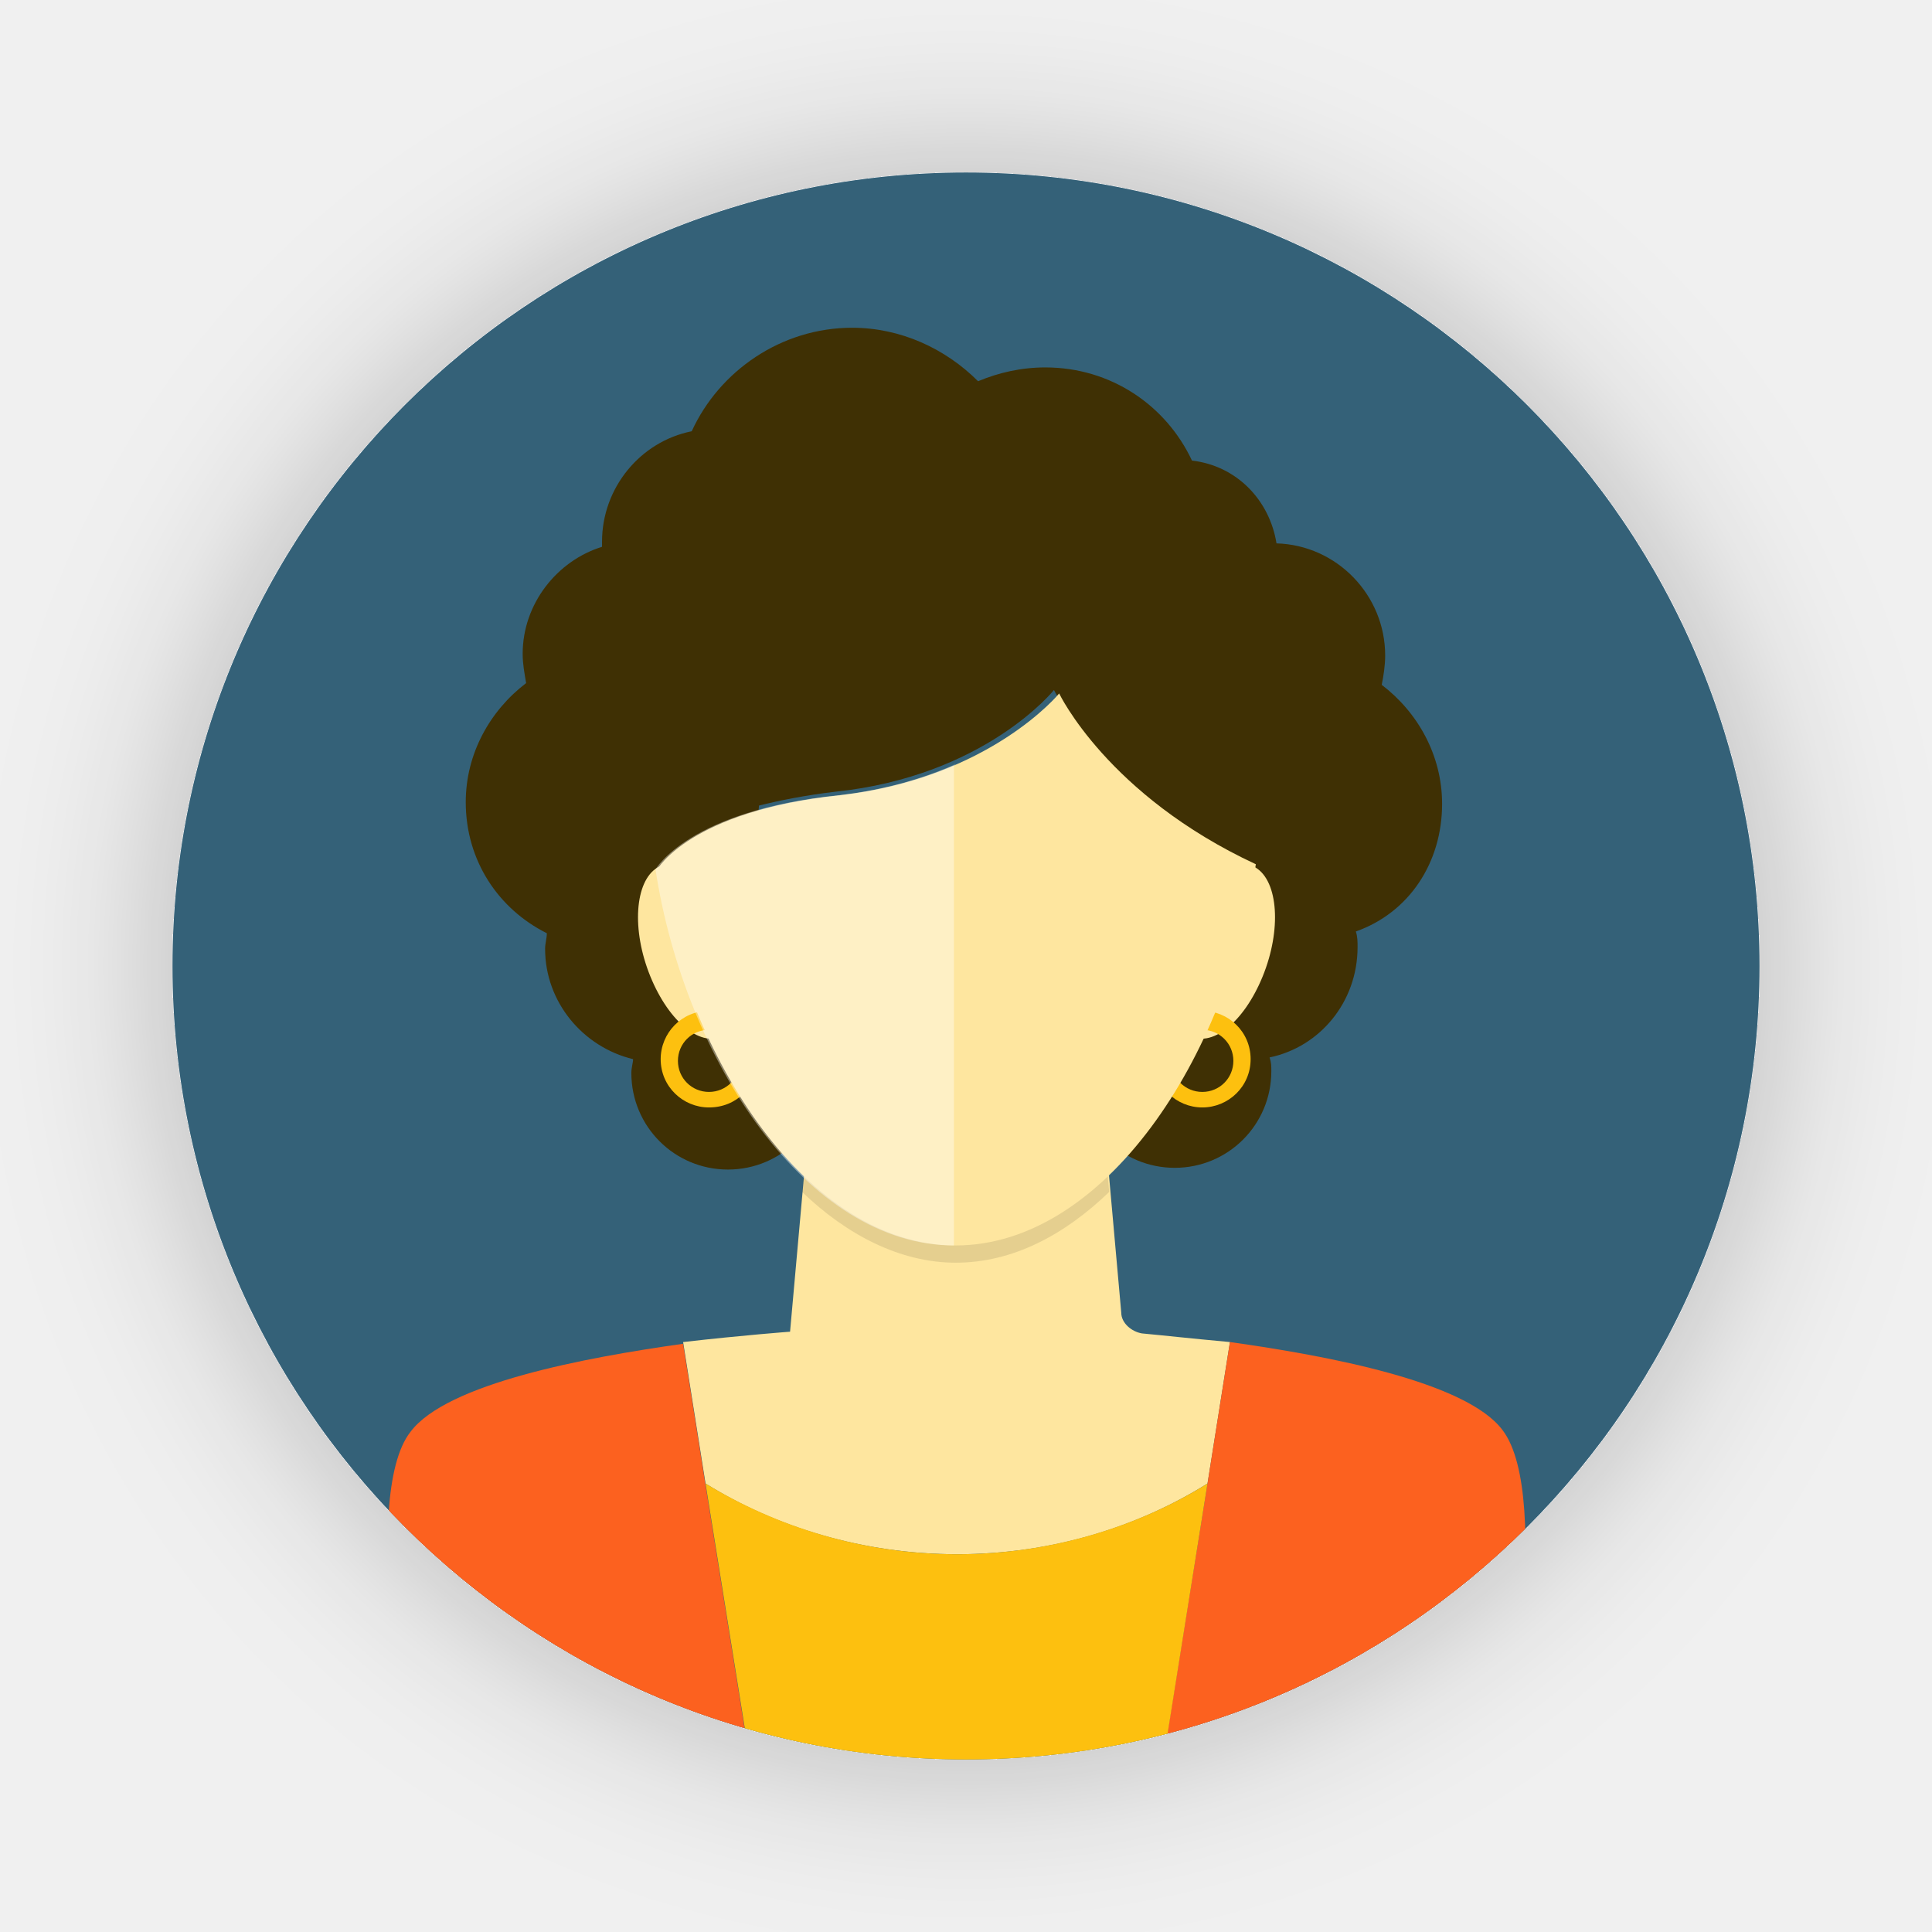
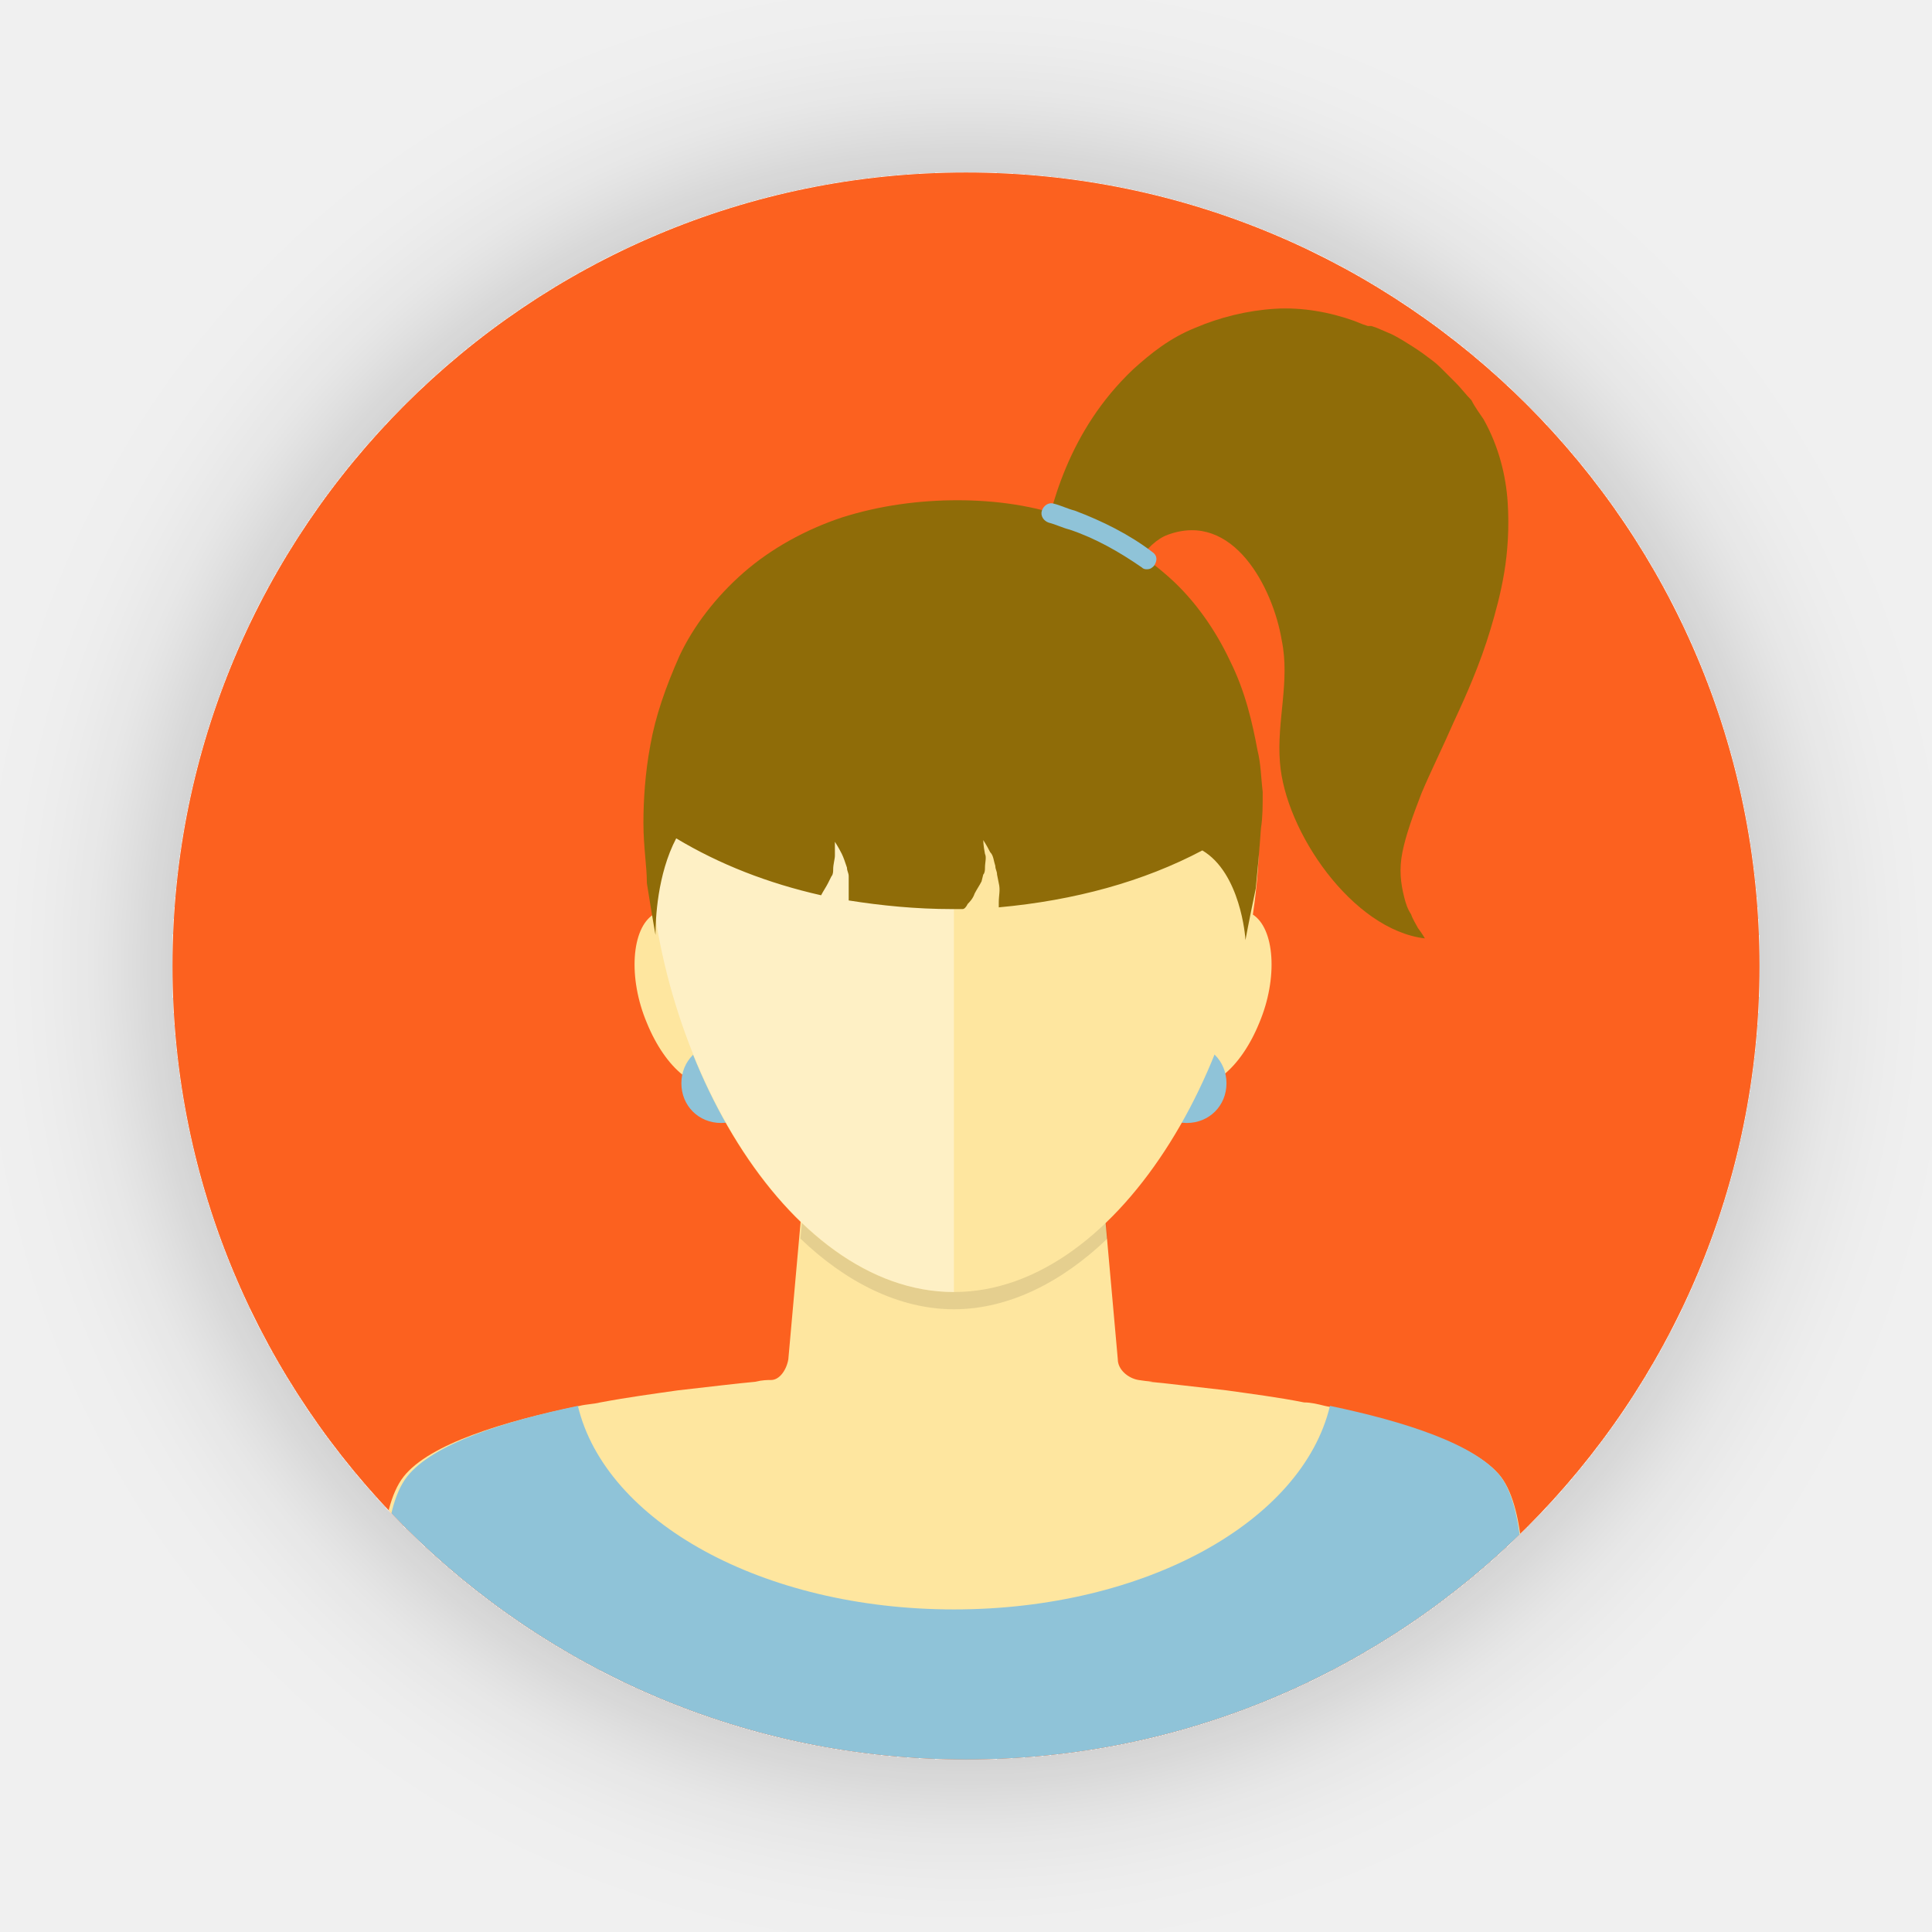
<svg xmlns="http://www.w3.org/2000/svg" width="112" height="112" viewBox="0 0 112 112" fill="none">
-   <g filter="url(#filter0_d_1151_130)">
-     <circle cx="56" cy="56" r="46" fill="#346178" />
-     <mask id="mask0_1151_130" style="mask-type:alpha" maskUnits="userSpaceOnUse" x="10" y="10" width="92" height="92">
-       <circle cx="56" cy="56" r="46" fill="#346178" />
+   <g filter="url(#filter0_d_1151_163)">
+     <circle cx="56" cy="56" r="46" fill="#FC611F" />
+     <mask id="mask0_1151_163" style="mask-type:alpha" maskUnits="userSpaceOnUse" x="10" y="10" width="92" height="92">
+       <circle cx="56" cy="56" r="46" fill="#FC611F" />
    </mask>
-     <g mask="url(#mask0_1151_130)">
-       <path d="M66.201 77.3C65.601 77.2 65.001 76.7 65.001 76.1L63.401 58.2H47.501L45.801 77.2C45.801 77.2 43.101 77.4 39.601 77.8L40.901 86C44.901 88.5 50.001 90.1 55.501 90.1C61.001 90.1 66.001 88.5 70.001 86L71.301 77.8C69.101 77.6 67.301 77.4 66.201 77.3Z" fill="#FEE69F" />
-       <path d="M83.6 46.6C83.6 43.8 82.2 41.3 80.1 39.7C80.2 39.2 80.3 38.6 80.3 38C80.3 34.5 77.5 31.6 74 31.5C73.6 29 71.7 27 69.1 26.7C67.6 23.5 64.4 21.3 60.6 21.3C59.2 21.3 57.9 21.6 56.7 22.1C54.8 20.2 52.2 19 49.4 19C45.3 19 41.7 21.5 40.1 25C37.1 25.6 34.9 28.3 34.9 31.4C34.9 31.5 34.9 31.6 34.9 31.7C32.3 32.5 30.3 35 30.3 37.9C30.3 38.5 30.4 39 30.5 39.6C28.4 41.2 27 43.7 27 46.5C27 49.9 28.9 52.7 31.7 54.1C31.7 54.4 31.6 54.7 31.6 55C31.6 58.1 33.8 60.7 36.7 61.4C36.7 61.6 36.6 61.9 36.6 62.2C36.6 65.3 39.1 67.8 42.2 67.8C45.3 67.8 47.8 65.3 47.8 62.2C47.8 59.8 46.3 57.8 44.3 57C44.5 56.4 44.6 55.8 44.6 55.1C44.6 53.4 43.9 51.9 42.9 50.7C43.6 49.5 43.9 48.2 44 46.7C45.2 46.4 46.7 46.1 48.4 45.9C57.1 45 61.1 40 61.1 40C61.1 40 62.5 42.9 66.3 46C66.3 46.1 66.3 46.3 66.3 46.4C66.3 47.9 66.7 49.3 67.4 50.6C66.3 51.8 65.7 53.3 65.7 55C65.7 55.7 65.8 56.3 66 56.9C63.9 57.7 62.5 59.8 62.5 62.1C62.5 65.2 65 67.7 68.1 67.7C71.2 67.7 73.7 65.2 73.7 62.1C73.7 61.8 73.7 61.6 73.6 61.3C76.5 60.7 78.7 58.1 78.7 54.9C78.7 54.6 78.7 54.3 78.6 54C81.7 52.9 83.6 50 83.6 46.6Z" fill="#3F3004" />
-       <path opacity="0.1" d="M55.4 72.1C52.2 72.1 49.2 70.6 46.6 68.1L46.5 69.1C49.1 71.6 52.2 73.2 55.4 73.2C58.7 73.2 61.7 71.6 64.3 69.1L64.2 68C61.7 70.6 58.6 72.1 55.4 72.1Z" fill="black" />
-       <path d="M72.8 50.3C71.5 49.5 69.6 51 68.5 53.7C67.4 56.4 67.6 59.2 68.9 60C70.2 60.8 72.1 59.3 73.2 56.6C74.3 53.9 74.1 51.1 72.8 50.3Z" fill="#FEE69F" />
-       <path d="M38.1 50.3C39.4 49.5 41.3 51 42.4 53.7C43.5 56.4 43.3 59.2 42 60C40.7 60.8 38.8 59.3 37.7 56.6C36.6 53.9 36.8 51.1 38.1 50.3Z" fill="#FEE69F" />
-       <path d="M69.7 64.2C68.2 64.2 66.9 63 66.9 61.4C66.9 59.9 68.1 58.6 69.7 58.6C71.2 58.6 72.5 59.8 72.5 61.4C72.5 63 71.2 64.2 69.7 64.2ZM69.7 59.7C68.7 59.7 67.9 60.5 67.9 61.5C67.9 62.5 68.7 63.3 69.7 63.3C70.7 63.3 71.5 62.5 71.5 61.5C71.5 60.5 70.7 59.7 69.7 59.7Z" fill="#FDC00F" />
-       <path d="M41.1 64.2C39.6 64.2 38.3 63 38.3 61.4C38.3 59.9 39.5 58.6 41.1 58.6C42.6 58.6 43.9 59.8 43.9 61.4C43.9 63 42.7 64.2 41.1 64.2ZM41.1 59.7C40.1 59.7 39.3 60.5 39.3 61.5C39.3 62.5 40.1 63.3 41.1 63.3C42.1 63.3 42.9 62.5 42.9 61.5C42.9 60.5 42.1 59.7 41.1 59.7Z" fill="#FDC00F" />
-       <path d="M61.401 40.2C61.401 40.2 57.401 45.1 48.701 46.1C40.001 47 38.101 50.4 38.101 50.4C39.801 61.5 46.901 72.2 55.401 72.2C64.001 72.2 71.201 61.3 72.801 50.1C64.201 46.1 61.401 40.2 61.401 40.2Z" fill="#FEE69F" />
-       <path opacity="0.4" d="M55.4 44.3C53.6 45.1 51.3 45.8 48.6 46.1C39.9 47 38 50.4 38 50.4C39.7 61.5 46.8 72.2 55.3 72.2V44.3H55.4Z" fill="white" />
-       <path d="M87.1 82.9C85 80.1 77 78.6 71.3 77.8L70 86L67.4 102.2H71.4H87.1C87.1 102.3 90.1 86.8 87.1 82.9Z" fill="#FC611F" />
-       <path d="M39.6 77.9C33.9 78.7 25.9 80.2 23.8 83C20.8 86.8 23.8 102.3 23.8 102.3H39.5H43.5L40.9 86.1L39.6 77.9Z" fill="#FC611F" />
-       <path d="M67.4 102.3L70 86C66 88.5 60.9 90.1 55.5 90.1C50 90.1 45 88.5 40.9 86L43.5 102.2H67.4V102.3Z" fill="#FDC00F" />
+     <g mask="url(#mask0_1151_163)">
+       <path d="M76.8 81.5C76.4 81.4 76 81.3 75.6 81.3C74.1 81 72.5 80.8 71.1 80.6C69.3 80.4 67.7 80.2 66.6 80.1C67.1 80.1 66.6 80.1 66 80C65.4 79.9 64.8 79.4 64.8 78.8L63.2 60.9H47.3L45.7 78.8C45.6 79.4 45.2 80 44.7 80C44.5 80 44.2 80 43.8 80.1C42.7 80.2 41.1 80.4 39.3 80.6C37.9 80.8 36.4 81 34.8 81.3C34.4 81.4 34 81.4 33.6 81.5C29.2 82.4 24.9 83.7 23.4 85.6C20.4 89.4 23.4 105 23.4 105H87C87 105 90 89.5 87 85.6C85.5 83.7 81.2 82.4 76.8 81.5Z" fill="#FEE69F" />
+       <path d="M72.6 53C71.3 52.2 69.4 53.7 68.3 56.4C67.2 59.1 67.4 61.9 68.7 62.7C70 63.5 71.9 62 73 59.3C74.1 56.7 73.9 53.8 72.6 53Z" fill="#FEE69F" />
+       <path d="M37.9 53C39.2 52.2 41.1 53.7 42.2 56.4C43.3 59.1 43.1 61.9 41.8 62.7C40.5 63.5 38.6 62 37.5 59.3C36.4 56.7 36.6 53.8 37.9 53Z" fill="#FEE69F" />
+       <path opacity="0.1" d="M55.299 74.8C52.099 74.8 49.099 73.3 46.499 70.8L46.399 71.8C48.999 74.3 52.099 75.9 55.299 75.9C58.499 75.9 61.599 74.3 64.199 71.8L64.099 70.7C61.499 73.3 58.499 74.8 55.299 74.8Z" fill="black" />
+       <path d="M71.1 62.8C71.1 64.1 70.1 65.1 68.8 65.1C67.5 65.1 66.5 64.1 66.5 62.8C66.5 61.5 67.5 60.5 68.8 60.5C70.1 60.5 71.1 61.5 71.1 62.8Z" fill="#8FC3D8" />
+       <path d="M44.1 62.8C44.1 64.1 43.1 65.1 41.8 65.1C40.5 65.1 39.5 64.1 39.5 62.8C39.5 61.5 40.5 60.5 41.8 60.5C43 60.5 44.1 61.5 44.1 62.8Z" fill="#8FC3D8" />
+       <path d="M73 48.2C73 60.7 65.1 74.9 55.3 74.9C45.5 74.9 37.6 60.8 37.6 48.2C37.6 35.7 45.5 29.5 55.3 29.5C65.1 29.5 73 35.7 73 48.2Z" fill="#FEE69F" />
+       <path opacity="0.4" d="M55.3 29.5C45.5 29.5 37.6 35.7 37.6 48.2C37.6 60.7 45.5 74.9 55.3 74.9V29.5Z" fill="white" />
+       <path d="M73.2 45.9C73.1 45.1 73.1 44.3 72.9 43.5C72.6 41.9 72.2 40.1 71.3 38.3C70.5 36.6 69.3 34.8 67.7 33.4C66.1 32 64.2 30.8 62.1 30.1C60 29.3 57.7 29 55.5 29C53.3 29 51 29.3 48.8 30C46.7 30.7 44.7 31.8 43.1 33.2C41.5 34.6 40.2 36.3 39.4 38C38.6 39.8 38 41.5 37.7 43.2C37.4 44.8 37.3 46.4 37.3 47.7C37.3 49.1 37.5 50.2 37.5 51.2C37.8 53.1 38 54.2 38 54.2C38 53.3 38.1 50.7 39.2 48.6C41.7 50.1 44.5 51.2 47.6 51.9C47.7 51.7 47.9 51.4 48 51.2L48.2 50.8C48.3 50.7 48.3 50.5 48.3 50.4C48.3 50.1 48.4 49.8 48.4 49.6C48.4 49.1 48.4 48.8 48.4 48.8C48.4 48.8 48.6 49.1 48.8 49.5C48.9 49.7 49 50 49.1 50.3C49.1 50.5 49.2 50.6 49.2 50.8V51.3C49.2 51.6 49.2 51.9 49.2 52.2C51.1 52.5 53.1 52.7 55.2 52.7C55.4 52.7 55.6 52.7 55.8 52.7C55.9 52.7 56 52.6 56.1 52.4C56.2 52.3 56.4 52.1 56.5 51.8C56.6 51.6 56.8 51.3 56.9 51.1L57 50.7C57.1 50.6 57.1 50.4 57.1 50.3C57.1 50 57.2 49.7 57.1 49.5C57 49 57 48.7 57 48.7C57 48.7 57.2 49 57.4 49.4C57.6 49.6 57.6 49.9 57.7 50.2C57.7 50.4 57.8 50.5 57.8 50.7L57.9 51.2C58 51.6 57.9 51.9 57.9 52.3C57.9 52.4 57.9 52.5 57.9 52.6C62.3 52.2 66.3 51.1 69.7 49.3C71.9 50.6 72.2 54.3 72.2 54.5C72.2 54.5 72.4 53.4 72.8 51.5C72.9 50.5 73 49.4 73.1 48C73.2 47.4 73.2 46.7 73.2 45.9Z" fill="#8F6C08" />
+       <path d="M61.5 43.5C61.5 43.5 61.4 43.3 61.2 42.8C61 42.3 60.7 41.6 60.5 40.6C60.1 38.7 59.8 35.9 60.3 32.5C60.6 30.8 61 29 61.8 27.1C62.6 25.2 63.8 23.2 65.7 21.4C66.7 20.5 67.8 19.6 69.3 19C70.7 18.4 72.3 18 73.9 17.9C75.5 17.8 77.1 18.1 78.5 18.6L79 18.8L79.3 18.9H79.4H79.5L79.8 19L80.5 19.3C80.8 19.4 81.8 20 82.5 20.5C82.9 20.8 83.2 21 83.5 21.3C83.8 21.6 84.1 21.9 84.4 22.2C84.7 22.5 85 22.9 85.3 23.2C85.5 23.6 85.8 24 86 24.3C86.9 25.9 87.3 27.6 87.4 29.1C87.5 30.6 87.4 32 87.2 33.2C87 34.4 86.7 35.5 86.4 36.5C85.8 38.5 85 40.3 84.3 41.8C83.6 43.4 82.9 44.8 82.4 46C81.9 47.3 81.5 48.4 81.3 49.4C81.1 50.4 81.2 51.2 81.4 52C81.5 52.4 81.6 52.7 81.8 53C81.9 53.3 82.1 53.6 82.2 53.8C82.5 54.2 82.6 54.4 82.6 54.4C78.4 53.9 74.5 48.2 74.2 44.2C74 41.8 74.8 39.5 74.3 37.1C73.8 34.1 71.5 29.6 67.7 31C65.2 31.9 63.3 38.3 62.3 40.6C62 41.4 61.7 42.1 61.5 42.6C61.6 43.2 61.5 43.5 61.5 43.5Z" fill="#8F6C08" />
+       <path d="M87 85.6C85.5 83.7 81.4 82.4 77.1 81.5C75.5 88.2 66.4 93.3 55.3 93.3C44.2 93.3 35.1 88.2 33.5 81.5C29.2 82.4 25.1 83.7 23.6 85.6C20.6 89.4 23.6 105 23.6 105H87C87 105 89.9 89.5 87 85.6Z" fill="#8FC3D8" />
+       <path d="M66.5 33C66.4 33 66.3 33 66.2 32.9C64.9 32 63.5 31.2 62 30.7C61.6 30.6 61.2 30.4 60.8 30.3C60.5 30.2 60.3 29.9 60.4 29.6C60.5 29.3 60.8 29.1 61.1 29.2C61.5 29.3 61.9 29.5 62.3 29.6C63.9 30.2 65.5 31 66.8 32C67.1 32.2 67.1 32.5 66.9 32.8C66.8 32.9 66.7 33 66.5 33Z" fill="#8FC3D8" />
    </g>
  </g>
  <defs>
-     <filter id="filter0_d_1151_130" x="0" y="0" width="112" height="112" filterUnits="userSpaceOnUse" color-interpolation-filters="sRGB">
+     <filter id="filter0_d_1151_163" x="0" y="0" width="112" height="112" filterUnits="userSpaceOnUse" color-interpolation-filters="sRGB">
      <feFlood flood-opacity="0" result="BackgroundImageFix" />
      <feColorMatrix in="SourceAlpha" type="matrix" values="0 0 0 0 0 0 0 0 0 0 0 0 0 0 0 0 0 0 127 0" result="hardAlpha" />
      <feOffset />
      <feGaussianBlur stdDeviation="5" />
      <feComposite in2="hardAlpha" operator="out" />
      <feColorMatrix type="matrix" values="0 0 0 0 0 0 0 0 0 0 0 0 0 0 0 0 0 0 0.25 0" />
-       <feBlend mode="normal" in2="BackgroundImageFix" result="effect1_dropShadow_1151_130" />
-       <feBlend mode="normal" in="SourceGraphic" in2="effect1_dropShadow_1151_130" result="shape" />
+       <feBlend mode="normal" in2="BackgroundImageFix" result="effect1_dropShadow_1151_163" />
+       <feBlend mode="normal" in="SourceGraphic" in2="effect1_dropShadow_1151_163" result="shape" />
    </filter>
  </defs>
</svg>
